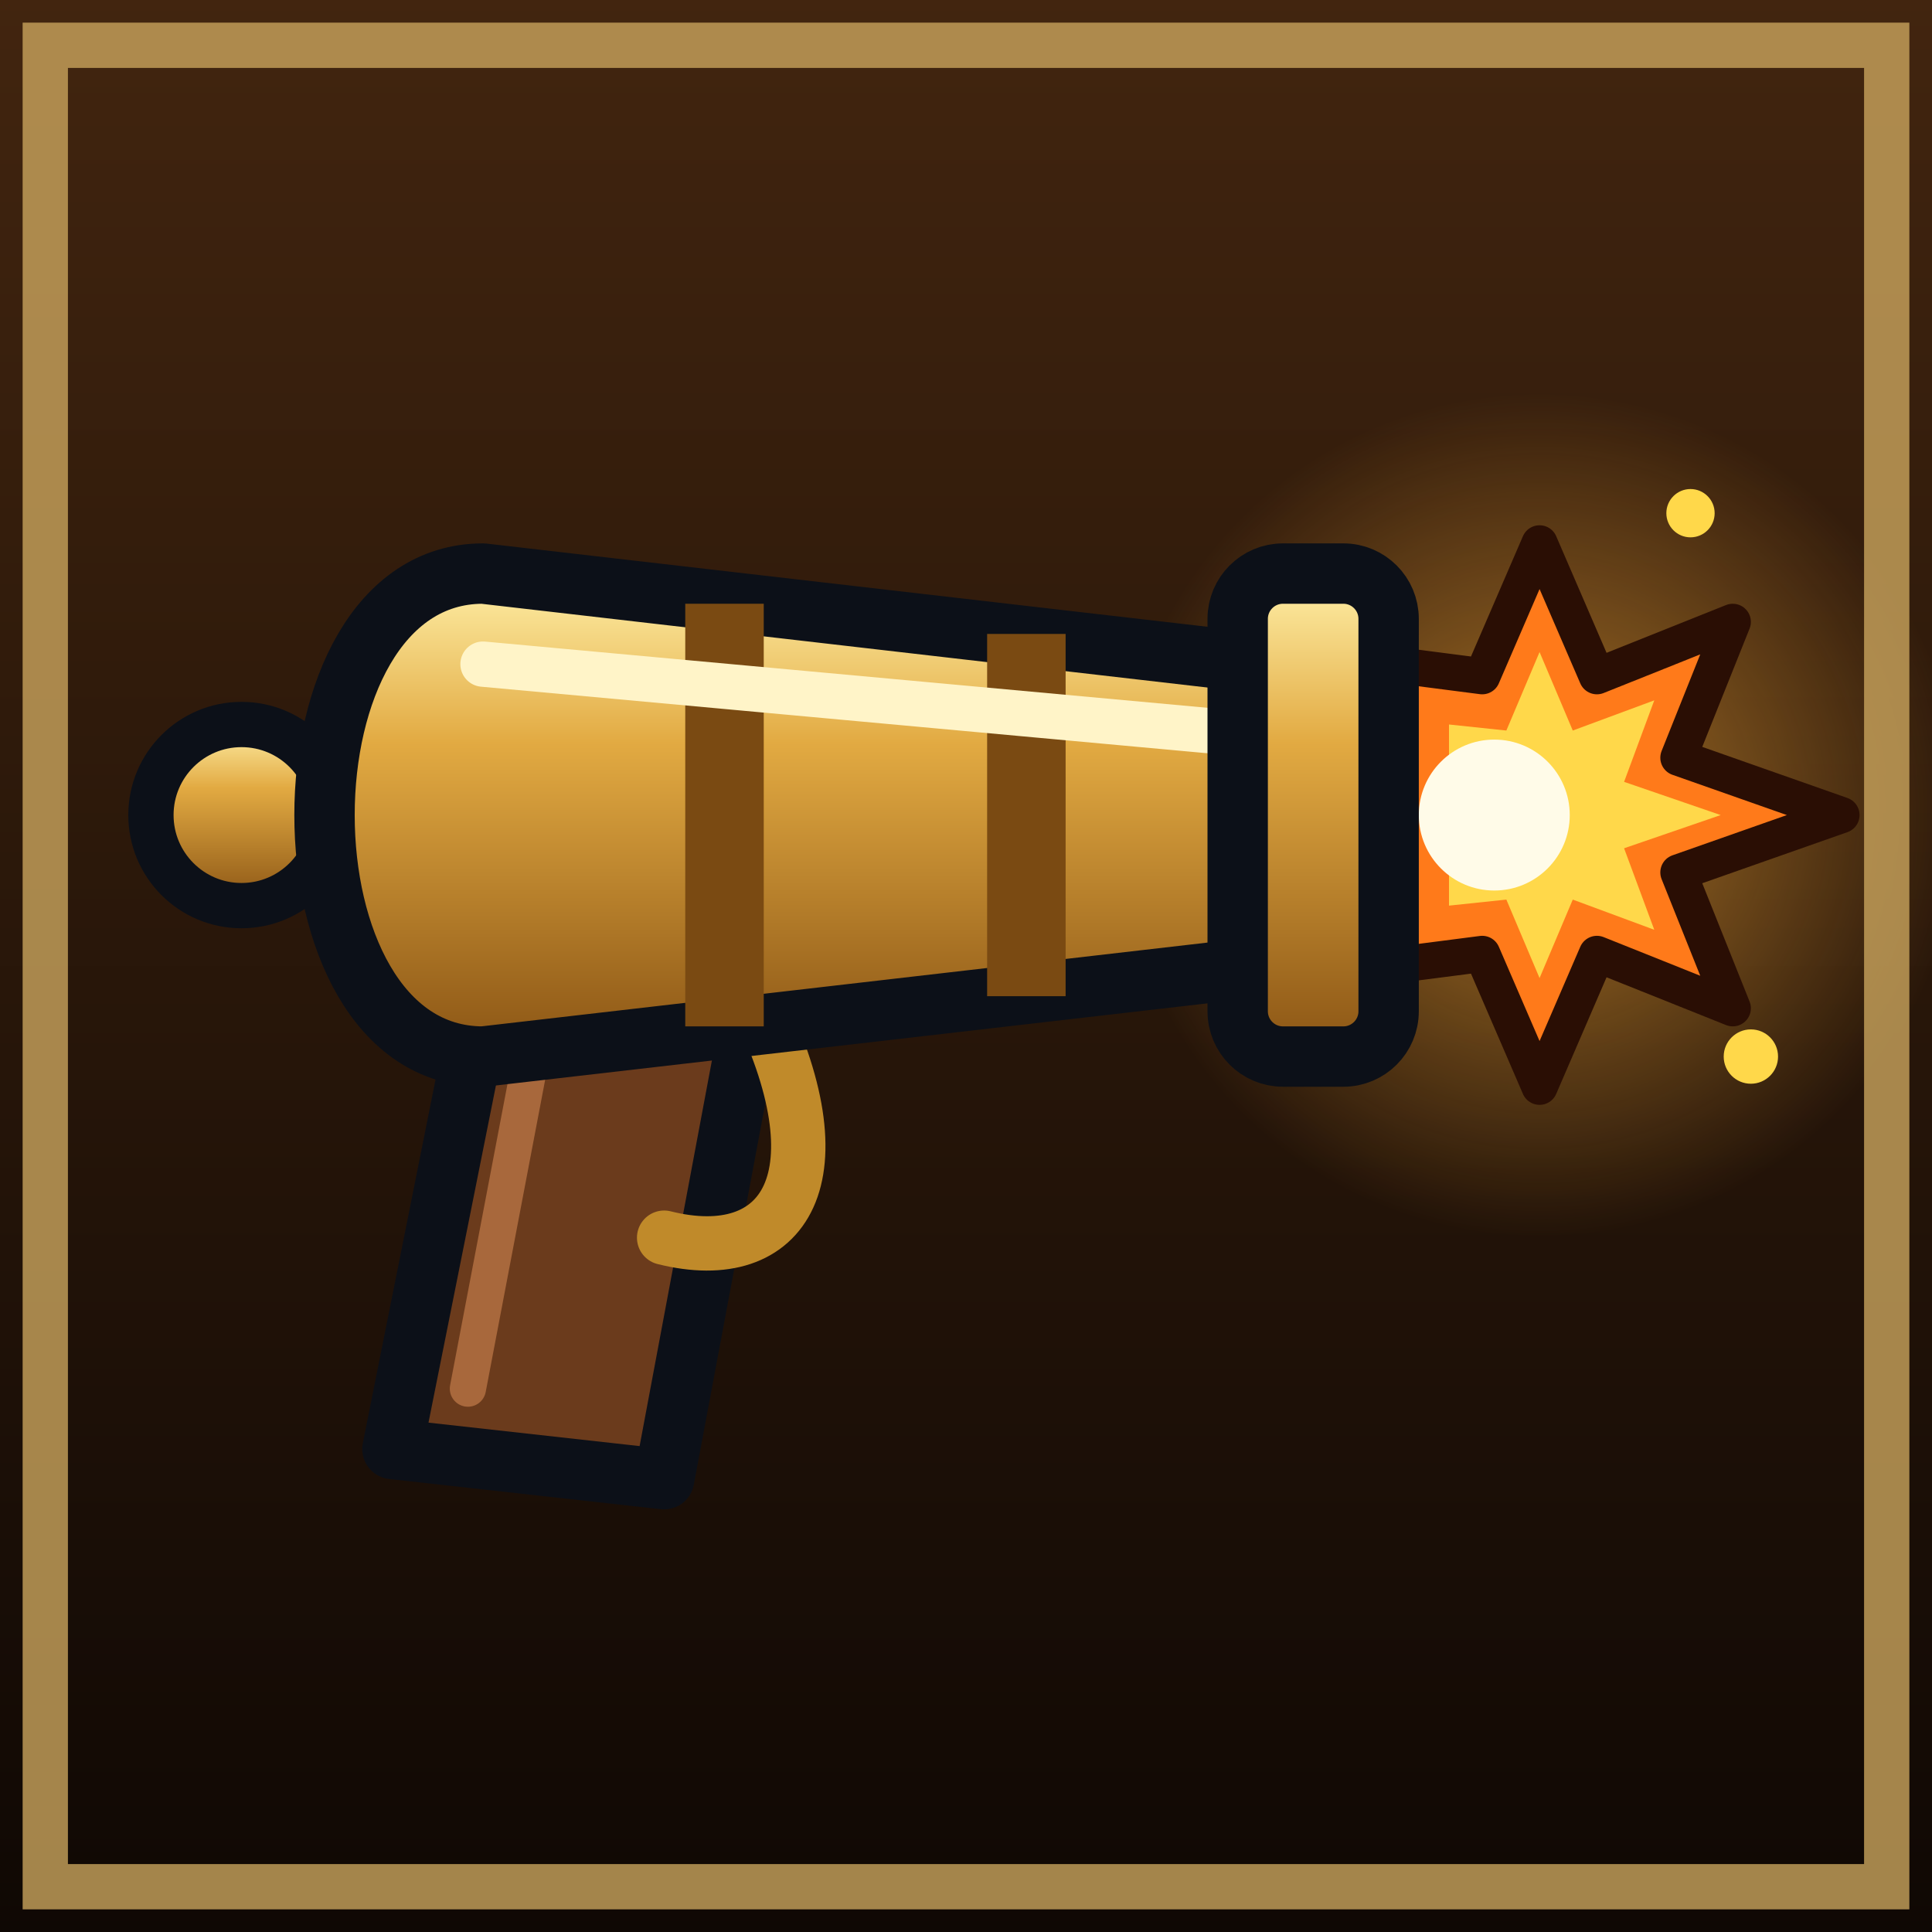
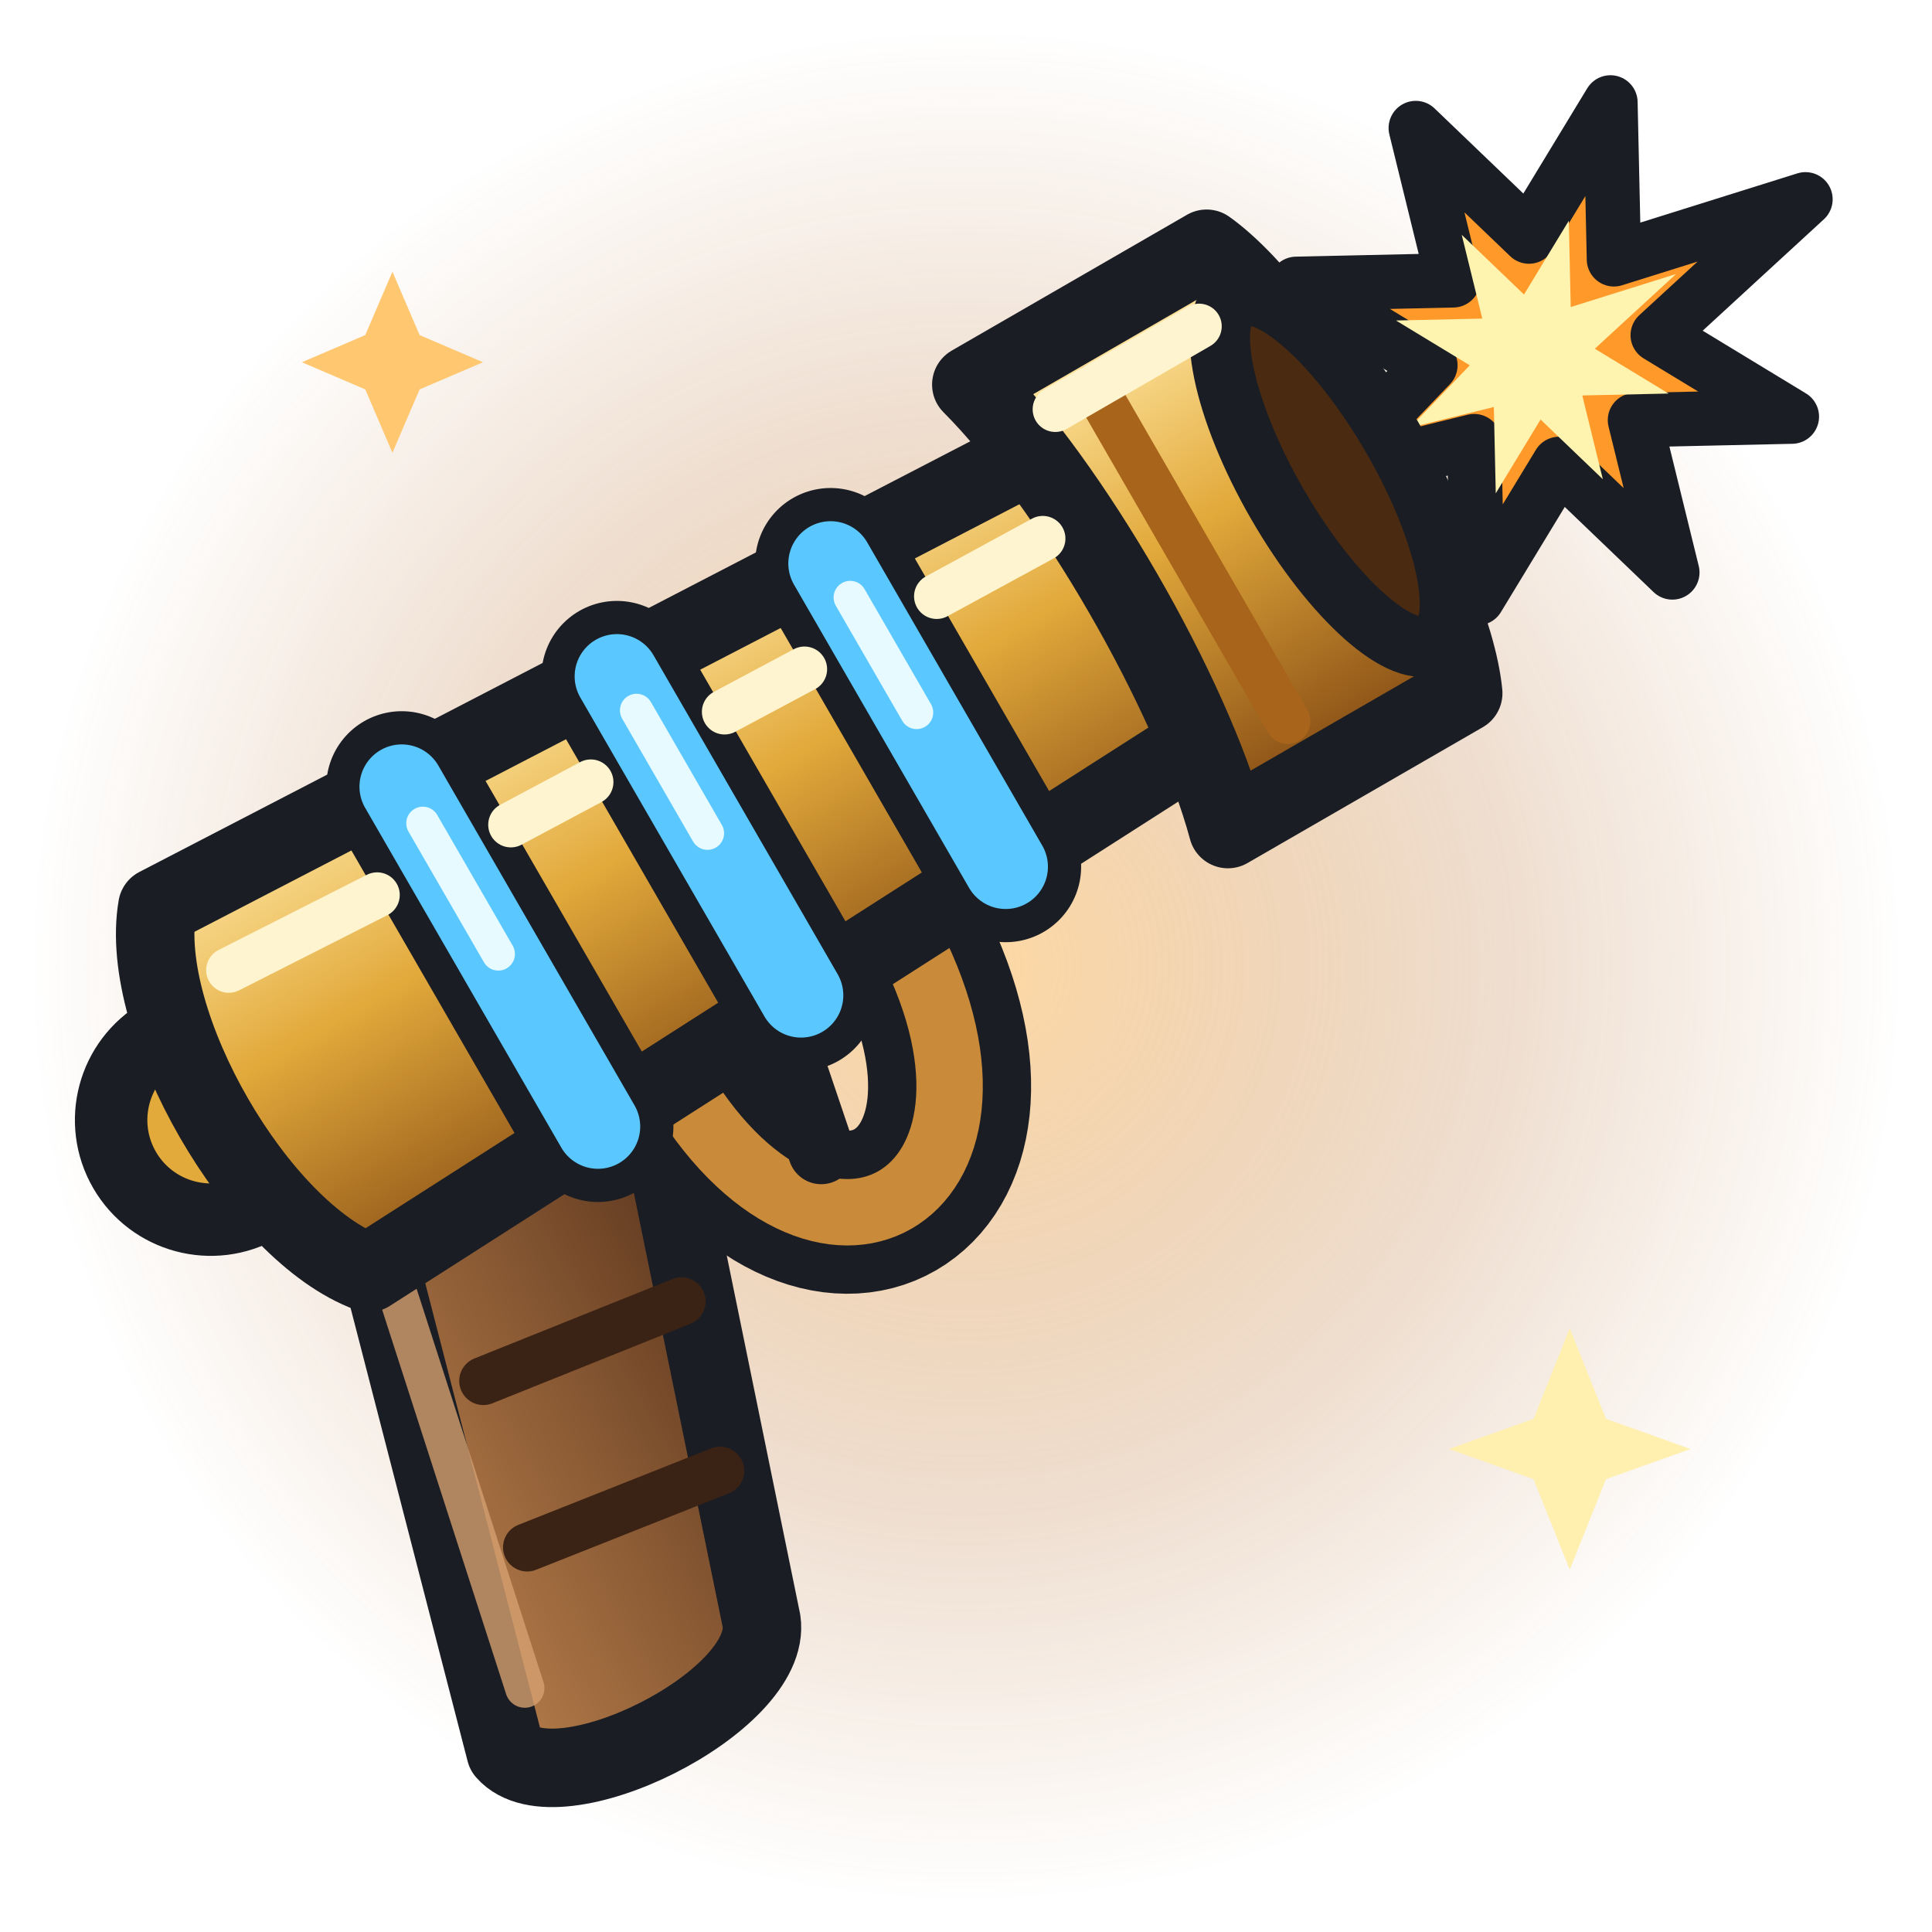
<svg xmlns="http://www.w3.org/2000/svg" width="128" height="128" viewBox="0 0 64 64">
  <defs>
-     <linearGradient id="bg" x1="0" y1="0" x2="0" y2="1">
-       <stop offset="0" stop-color="#42250f" />
-       <stop offset="1" stop-color="#0f0804" />
+     <radialGradient id="aura" cx="32" cy="32" r="31" gradientUnits="userSpaceOnUse">
+       <stop offset="0" stop-color="#ffb347" stop-opacity="0.5" />
+       <stop offset="0.6" stop-color="#b0601a" stop-opacity="0.2" />
+       <stop offset="1" stop-color="#b0601a" stop-opacity="0" />
+     </radialGradient>
+     <linearGradient id="brass" x1="0" y1="21" x2="0" y2="37" gradientUnits="userSpaceOnUse">
+       <stop offset="0" stop-color="#ffe7a3" />
+       <stop offset="0.45" stop-color="#e2a93b" />
+       <stop offset="1" stop-color="#8a5016" />
    </linearGradient>
-     <linearGradient id="brass" x1="0" y1="0" x2="0" y2="1">
-       <stop offset="0" stop-color="#fff0a8" />
-       <stop offset="0.35" stop-color="#e2aa42" />
-       <stop offset="1" stop-color="#8a5414" />
+     <linearGradient id="wood" x1="7" y1="0" x2="22" y2="0" gradientUnits="userSpaceOnUse">
+       <stop offset="0" stop-color="#b57c4a" />
+       <stop offset="0.5" stop-color="#8a5a34" />
+       <stop offset="1" stop-color="#5a351d" />
    </linearGradient>
-     <radialGradient id="flash">
-       <stop offset="0" stop-color="#ffb03a" stop-opacity="0.6" />
-       <stop offset="1" stop-color="#ffb03a" stop-opacity="0" />
-     </radialGradient>
  </defs>
-   <rect width="64" height="64" fill="url(#bg)" />
-   <circle cx="51" cy="27" r="14" fill="url(#flash)" />
-   <polygon points="61,27 55.6,28.9 57.4,33.4 52.9,31.6 51,36 49.1,31.6 46,32 46,22 49.1,22.4 51,18 52.9,22.4 57.4,20.6 55.6,25.1" fill="#ff7a1a" stroke="#2a0e04" stroke-width="1.2" stroke-linejoin="round" />
-   <polygon points="57,27 53.8,28.1 54.8,30.8 52.1,29.8 51,32.4 49.9,29.8 48,30 48,24 49.9,24.2 51,21.6 52.1,24.2 54.8,23.2 53.8,25.9" fill="#ffd84a" />
-   <circle cx="49.5" cy="27" r="2.5" fill="#fffbe8" />
-   <polygon points="16,33 25,33 22,49 13,48" fill="#6b3b1c" stroke="#0c1018" stroke-width="2" stroke-linejoin="round" />
-   <path d="M 17.5 35.5 L 15.5 46" stroke="#a8683c" stroke-width="1.2" stroke-linecap="round" />
-   <path d="M 25 33 C 28 39 26 42 22 41" fill="none" stroke="#c08a2a" stroke-width="1.8" stroke-linecap="round" />
-   <circle cx="8" cy="27" r="3" fill="url(#brass)" stroke="#0c1018" stroke-width="1.5" />
-   <path d="M 16 19 L 42 22 L 42 32 L 16 35 C 9 35 9 19 16 19 Z" fill="url(#brass)" stroke="#0c1018" stroke-width="2" stroke-linejoin="round" />
-   <path d="M 24 20 L 24 34 M 34 21 L 34 33" stroke="#7a4a12" stroke-width="2.6" />
-   <path d="M 16 22 L 40 24.2" stroke="#fff4c8" stroke-width="1.5" stroke-linecap="round" />
-   <rect x="41" y="19" width="5" height="16" rx="1.5" fill="url(#brass)" stroke="#0c1018" stroke-width="2" />
-   <circle cx="58" cy="35" r="0.9" fill="#ffd84a" />
-   <circle cx="56" cy="17" r="0.8" fill="#ffd84a" />
-   <rect x="1.5" y="1.5" width="61" height="61" fill="none" stroke="#c9a45c" stroke-width="1.5" opacity="0.8" />
+   <circle cx="32" cy="32" r="31" fill="url(#aura)" />
+   <g transform="translate(-3.6 -3.8) rotate(-30 32 32)">
+     <path d="M 12 34 L 22.5 34.5 L 16.5 52.5 C 15.5 55 7.5 54.5 7 52 Z" fill="url(#wood)" stroke="#1a1d24" stroke-width="2.6" stroke-linejoin="round" />
+     <path d="M 12.5 41 L 19.5 42 M 11 46.5 L 17.8 47.5" stroke="#3a2214" stroke-width="1.6" stroke-linecap="round" />
+     <path d="M 11.5 37 L 8.6 50.5" stroke="#d6a070" stroke-width="1.3" stroke-linecap="round" opacity="0.8" />
+     <path d="M 23 35.5 C 23 45 31.5 45 32 35.5" fill="none" stroke="#1a1d24" stroke-width="5.4" stroke-linecap="round" />
+     <path d="M 23 35.5 C 23 45 31.5 45 32 35.5" fill="none" stroke="#c98a3a" stroke-width="2.2" stroke-linecap="round" />
+     <path d="M 27 35 L 26 40" stroke="#1a1d24" stroke-width="2.2" stroke-linecap="round" />
+     <path d="M 70 29 L 63.51 27.55 L 66.01 22.99 L 61.45 25.49 L 60 20.5 L 58.55 25.49 L 53.99 22.99 L 56.49 27.55 L 51.5 29 L 56.49 30.45 L 53.99 35.01 L 58.55 32.51 L 60 37.5 L 61.45 32.51 L 66.01 35.01 L 63.51 30.45 Z" fill="#ff9a2a" stroke="#1a1d24" stroke-width="1.8" stroke-linejoin="round" />
+     <path d="M 70 29 L 63.51 27.55 L 66.01 22.99 L 61.45 25.49 L 60 20.5 L 58.55 25.49 L 53.99 22.99 L 56.49 27.55 L 51.5 29 L 56.49 30.45 L 53.99 35.01 L 58.55 32.51 L 60 37.5 L 61.45 32.51 L 66.01 35.01 L 63.51 30.45 Z" fill="#fff3b0" transform="translate(59 29) scale(0.55) translate(-59 -29)" />
+     <circle cx="9" cy="29" r="3.3" fill="#e2a93b" stroke="#1a1d24" stroke-width="2.4" />
+     <path d="M 11 22 L 44 23.5 L 44 34.5 L 11 36 C 8.5 33 8.5 25 11 22 Z" fill="url(#brass)" stroke="#1a1d24" stroke-width="2.6" stroke-linejoin="round" />
+     <path d="M 43 20.5 L 52 20.5 C 53.6 24 53.6 34 52 37.5 L 43 37.5 C 44.2 33 44.2 25 43 20.5 Z" fill="url(#brass)" stroke="#1a1d24" stroke-width="2.6" stroke-linejoin="round" />
+     <ellipse cx="52" cy="29" rx="2.2" ry="6.6" fill="#4a2a10" stroke="#1a1d24" stroke-width="2" />
+     <path d="M 46.5 22.6 L 46.5 35.4" stroke="#a8641a" stroke-width="1.5" stroke-linecap="round" />
+     <path d="M 20 22.6 L 20 35.6 M 28 23 L 28 35.2 M 36 23.3 L 36 34.9" stroke="#1a1d24" stroke-width="5" stroke-linecap="round" />
+     <path d="M 20 22.6 L 20 35.6 M 28 23 L 28 35.2 M 36 23.3 L 36 34.9" stroke="#5ac8ff" stroke-width="2.8" stroke-linecap="round" />
+     <path d="M 20 24 L 20 29 M 28 24.3 L 28 29 M 36 24.6 L 36 29" stroke="#e6faff" stroke-width="1.1" stroke-linecap="round" />
+     <path d="M 12 25 L 17.5 25.3 M 22.5 25.5 L 25.5 25.6 M 30.5 25.8 L 33.5 25.9 M 38.5 26 L 42.5 26.1 M 45 22.6 L 50.5 22.6" stroke="#fff4d0" stroke-width="1.5" stroke-linecap="round" />
+   </g>
+   <path d="M 52 44 L 53.2 47 L 56 48 L 53.2 49 L 52 52 L 50.8 49 L 48 48 L 50.8 47 Z" fill="#fff0b0" />
+   <path d="M 13 9 L 13.9 11.1 L 16 12 L 13.9 12.9 L 13 15 L 12.1 12.9 L 10 12 L 12.1 11.1 Z" fill="#ffc870" />
</svg>
